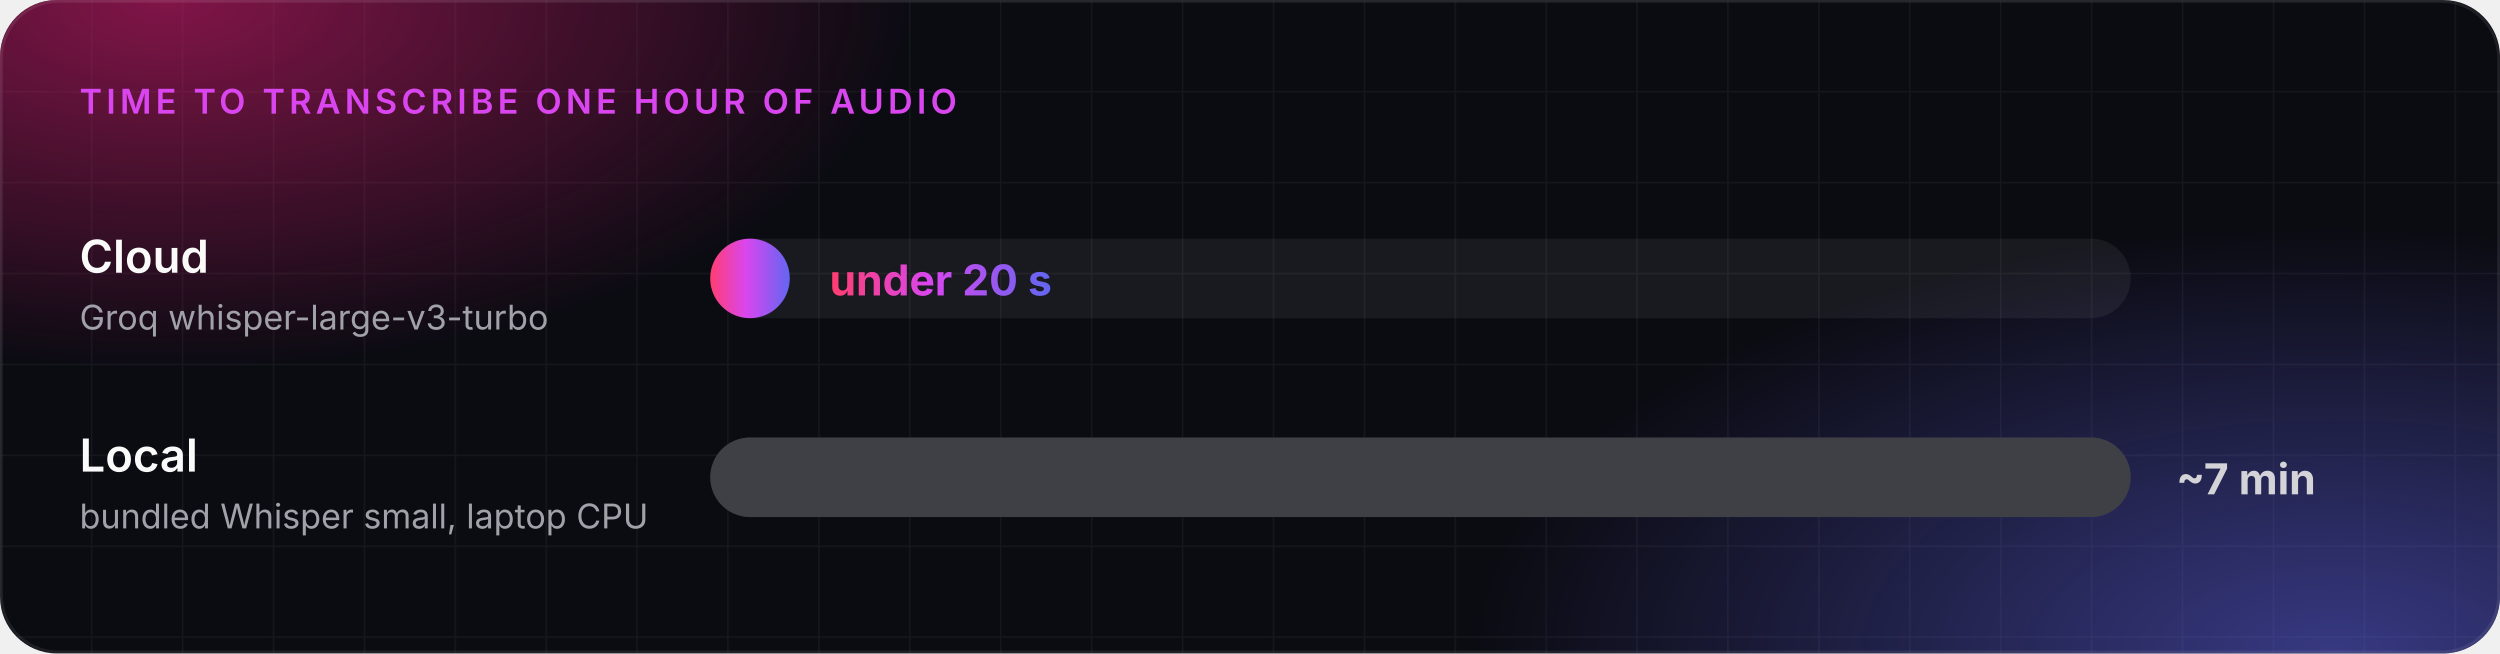
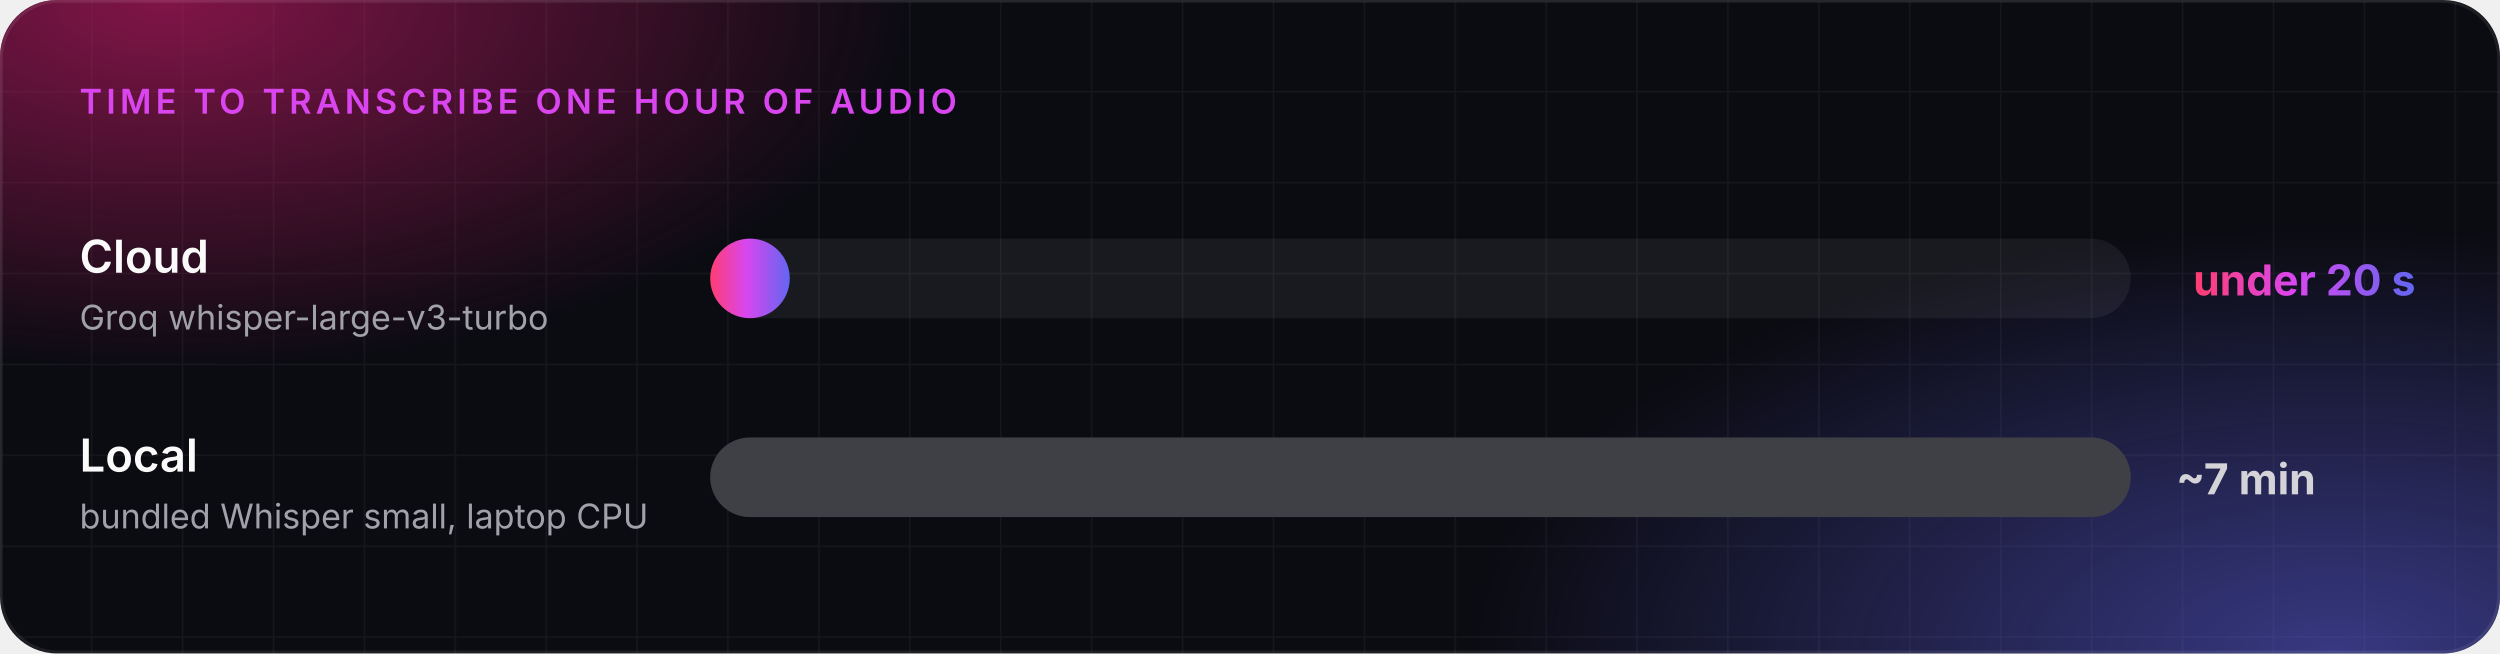
<svg xmlns="http://www.w3.org/2000/svg" width="880" height="230" viewBox="0 0 880 230" font-family="Inter, -apple-system, BlinkMacSystemFont, 'Segoe UI', Helvetica, Arial, sans-serif">
+   <style>
+     /* One 8 s cycle: both bars fill, hold, fade out, pause. */
+     .bar { transform-box: fill-box; transform-origin: left center; }
+     .cloud { animation: cloud 8s ease-out infinite; }
+     .local { animation: local 8s linear infinite; }
+     .cloud-label { animation: cloud-label 8s ease-out infinite; }
+     .local-label { animation: local-label 8s ease-out infinite; }
+     @keyframes cloud { 0%, 5% { transform: scaleX(0); opacity: 1; } 11%, 80% { transform: scaleX(1); opacity: 1; } 88% { transform: scaleX(1); opacity: 0; } 100% { transform: scaleX(0); opacity: 0; } }
+     @keyframes local { 0%, 5% { transform: scaleX(0); opacity: 1; } 42.5%, 80% { transform: scaleX(1); opacity: 1; } 88% { transform: scaleX(1); opacity: 0; } 100% { transform: scaleX(0); opacity: 0; } }
+     @keyframes cloud-label { 0%, 11% { opacity: 0; } 16%, 80% { opacity: 1; } 88%, 100% { opacity: 0; } }
+     @keyframes local-label { 0%, 42.5% { opacity: 0; } 47.5%, 80% { opacity: 1; } 88%, 100% { opacity: 0; } }
+     @media (prefers-reduced-motion: reduce) { * { animation: none !important; } }
+   </style>
  <defs>
    <linearGradient id="accent" x1="0" y1="0" x2="1" y2="0">
      <stop offset="0" stop-color="#ff3d71" />
      <stop offset="0.45" stop-color="#d946ef" />
      <stop offset="1" stop-color="#6366f1" />
    </linearGradient>
    <radialGradient id="glowA" cx="0.5" cy="0.5" r="0.5">
      <stop offset="0" stop-color="#e11d74" stop-opacity="0.55" />
      <stop offset="1" stop-color="#e11d74" stop-opacity="0" />
    </radialGradient>
    <radialGradient id="glowB" cx="0.5" cy="0.5" r="0.5">
      <stop offset="0" stop-color="#6366f1" stop-opacity="0.5" />
      <stop offset="1" stop-color="#6366f1" stop-opacity="0" />
    </radialGradient>
    <pattern id="grid" width="32" height="32" patternUnits="userSpaceOnUse">
      <path d="M32 0H0V32" fill="none" stroke="#ffffff" stroke-opacity="0.05" />
    </pattern>
    <clipPath id="frame">
      <rect width="880" height="230" rx="20" />
    </clipPath>
  </defs>
  <g clip-path="url(#frame)">
    <rect width="880" height="230" fill="#0b0b12" />
    <rect width="880" height="230" fill="url(#grid)" />
    <ellipse cx="820" cy="230" rx="300" ry="150" fill="url(#glowB)" />
    <ellipse cx="60" cy="0" rx="260" ry="130" fill="url(#glowA)" />
  </g>
  <rect x="0.5" y="0.5" width="879" height="229" rx="20" fill="none" stroke="#ffffff" stroke-opacity="0.08" />
  <text x="28" y="40" font-size="12" font-weight="600" letter-spacing="1.5" fill="#d946ef">TIME TO TRANSCRIBE ONE HOUR OF AUDIO</text>
  <text x="28" y="96" font-size="16" font-weight="600" fill="#fafafa">Cloud</text>
  <text x="28" y="116" font-size="12" fill="#a1a1aa">Groq whisper-large-v3-turbo</text>
  <rect x="250" y="84" width="500" height="28" rx="14" fill="#ffffff" fill-opacity="0.06" />
-   <rect x="250" y="84" width="28" height="28" rx="14" fill="url(#accent)" />
-   <text x="292" y="104" font-size="15" font-weight="700" fill="url(#accent)">under 20 s</text>
+   <rect class="bar cloud" x="250" y="84" width="28" height="28" rx="14" fill="url(#accent)" />
+   <text class="cloud-label" x="772" y="104" font-size="15" font-weight="700" fill="url(#accent)">under 20 s</text>
  <text x="28" y="166" font-size="16" font-weight="600" fill="#fafafa">Local</text>
  <text x="28" y="186" font-size="12" fill="#a1a1aa">bundled Whisper small, laptop CPU</text>
  <rect x="250" y="154" width="500" height="28" rx="14" fill="#ffffff" fill-opacity="0.06" />
-   <rect x="250" y="154" width="500" height="28" rx="14" fill="#3f3f46" />
-   <text x="766" y="174" font-size="15" font-weight="700" fill="#d4d4d8">~7 min</text>
+   <rect class="bar local" x="250" y="154" width="500" height="28" rx="14" fill="#3f3f46" />
+   <text class="local-label" x="766" y="174" font-size="15" font-weight="700" fill="#d4d4d8">~7 min</text>
</svg>
